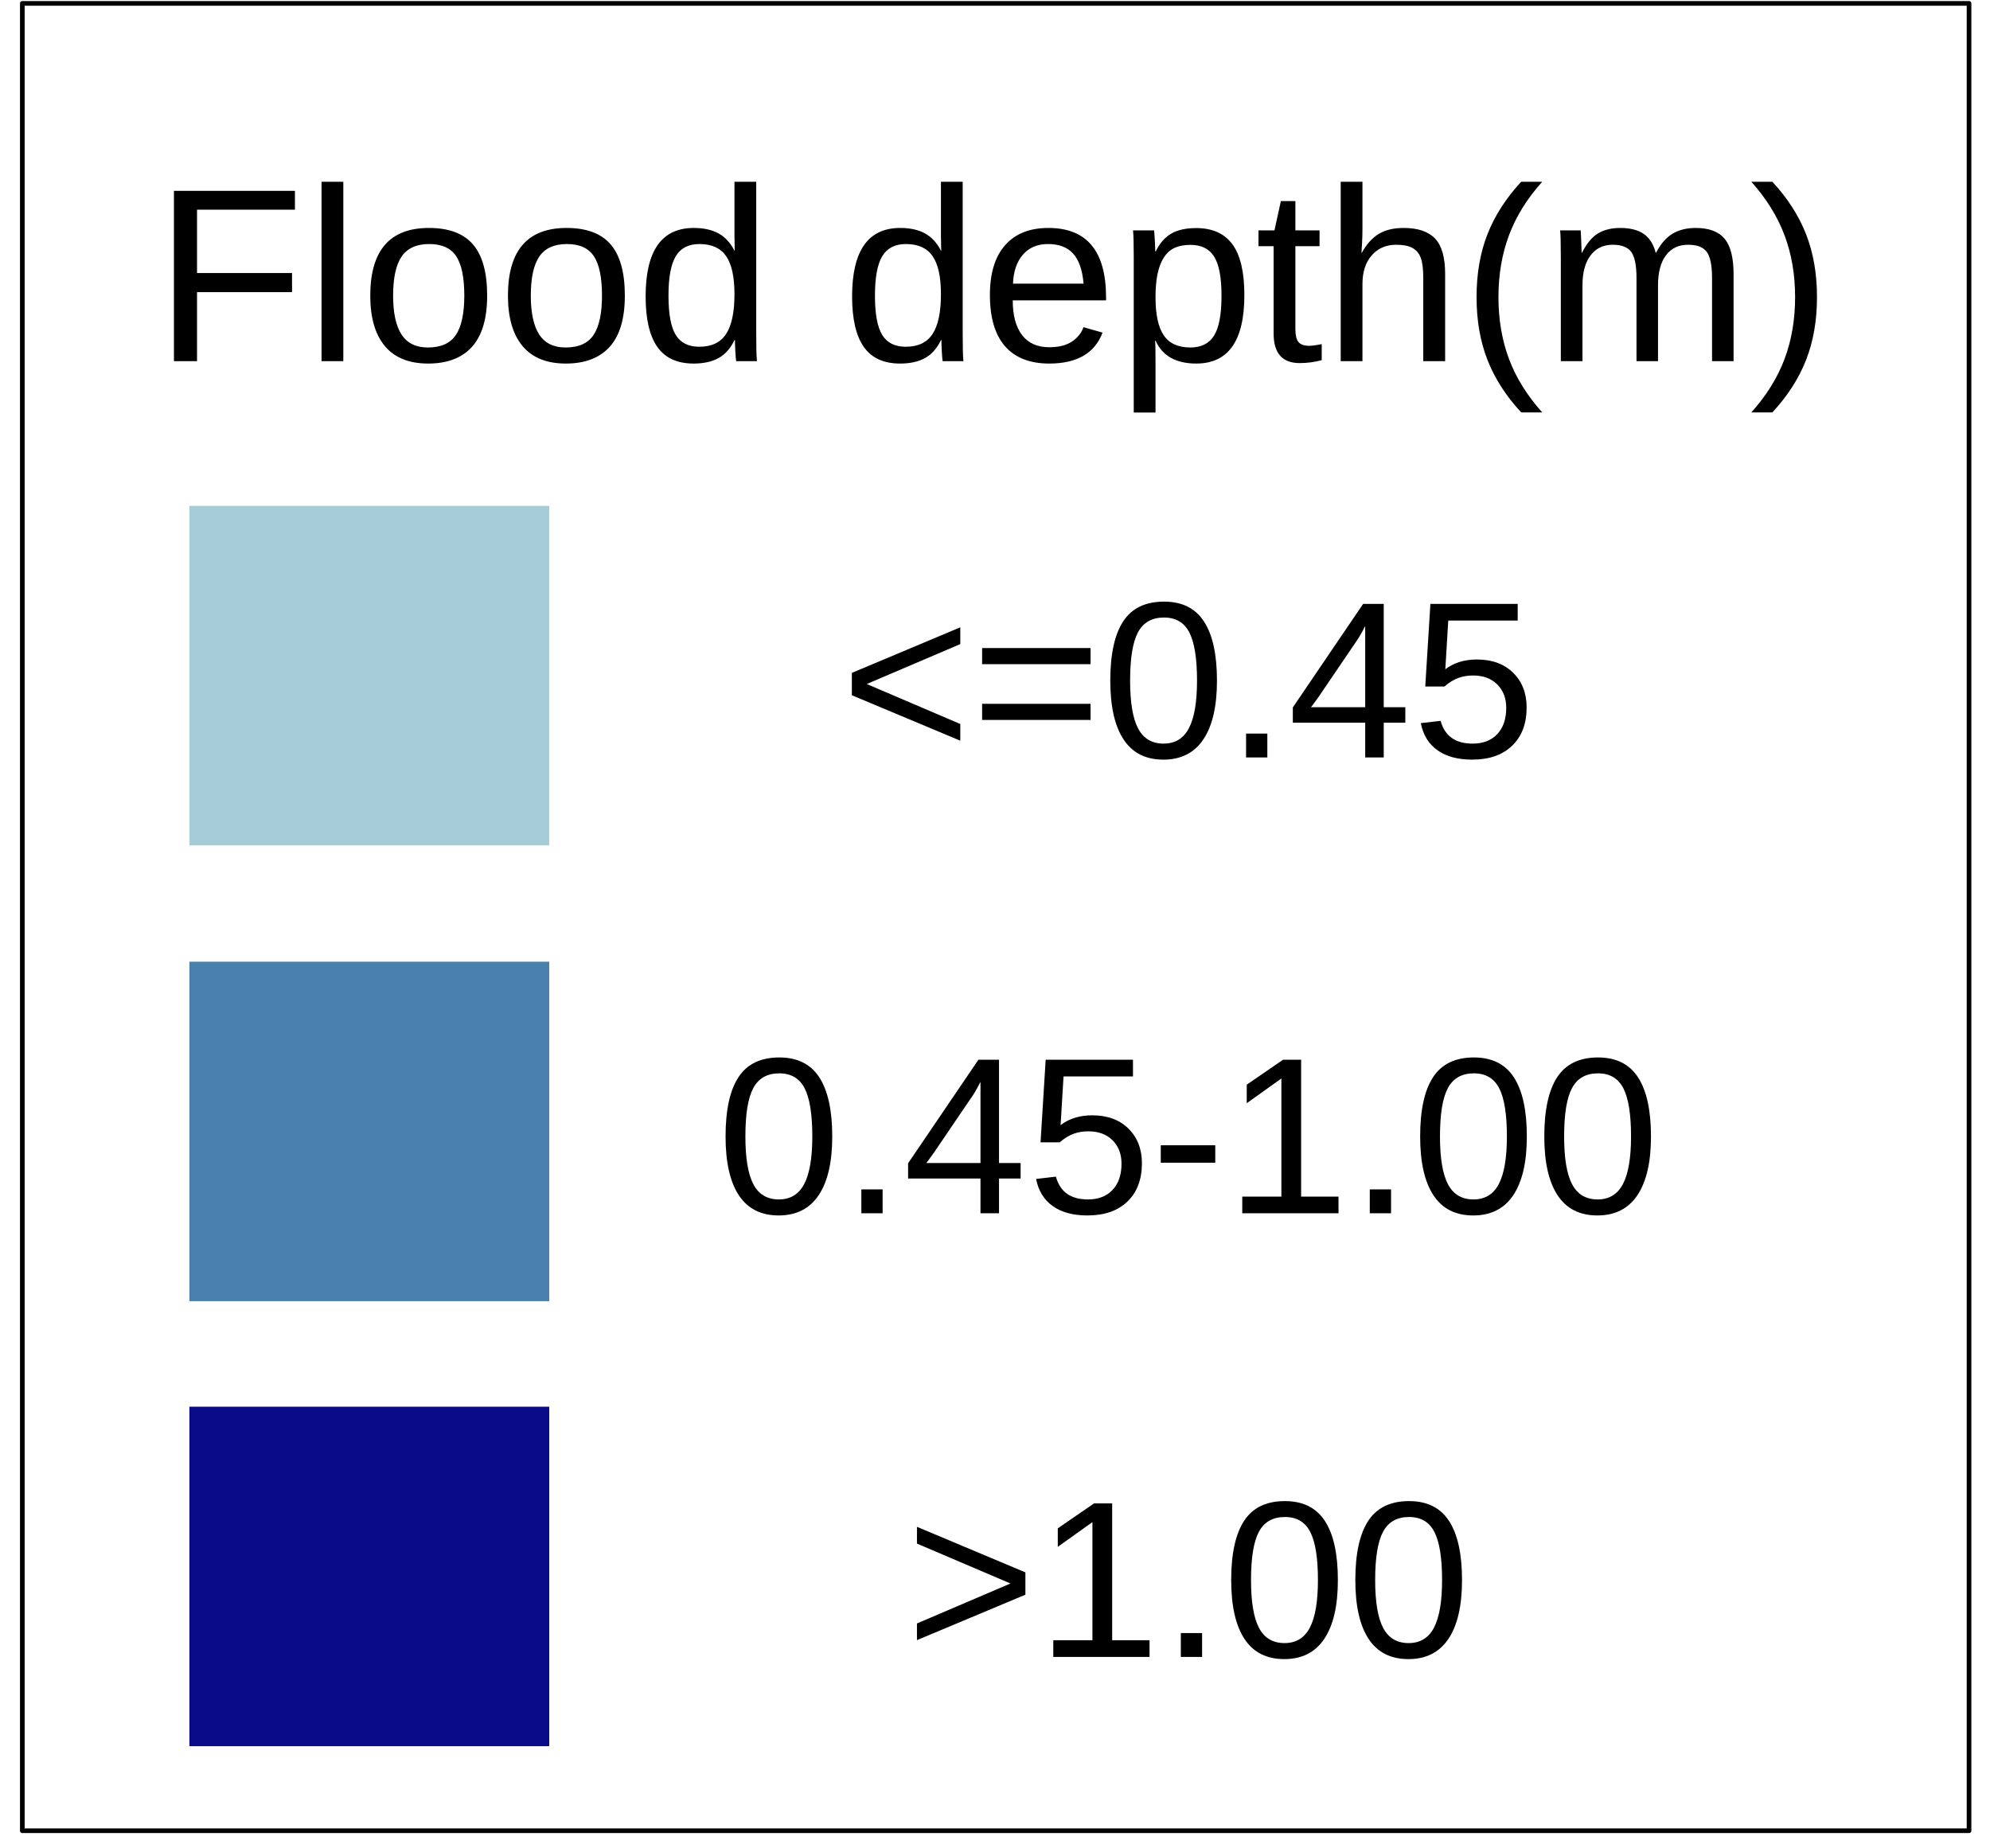
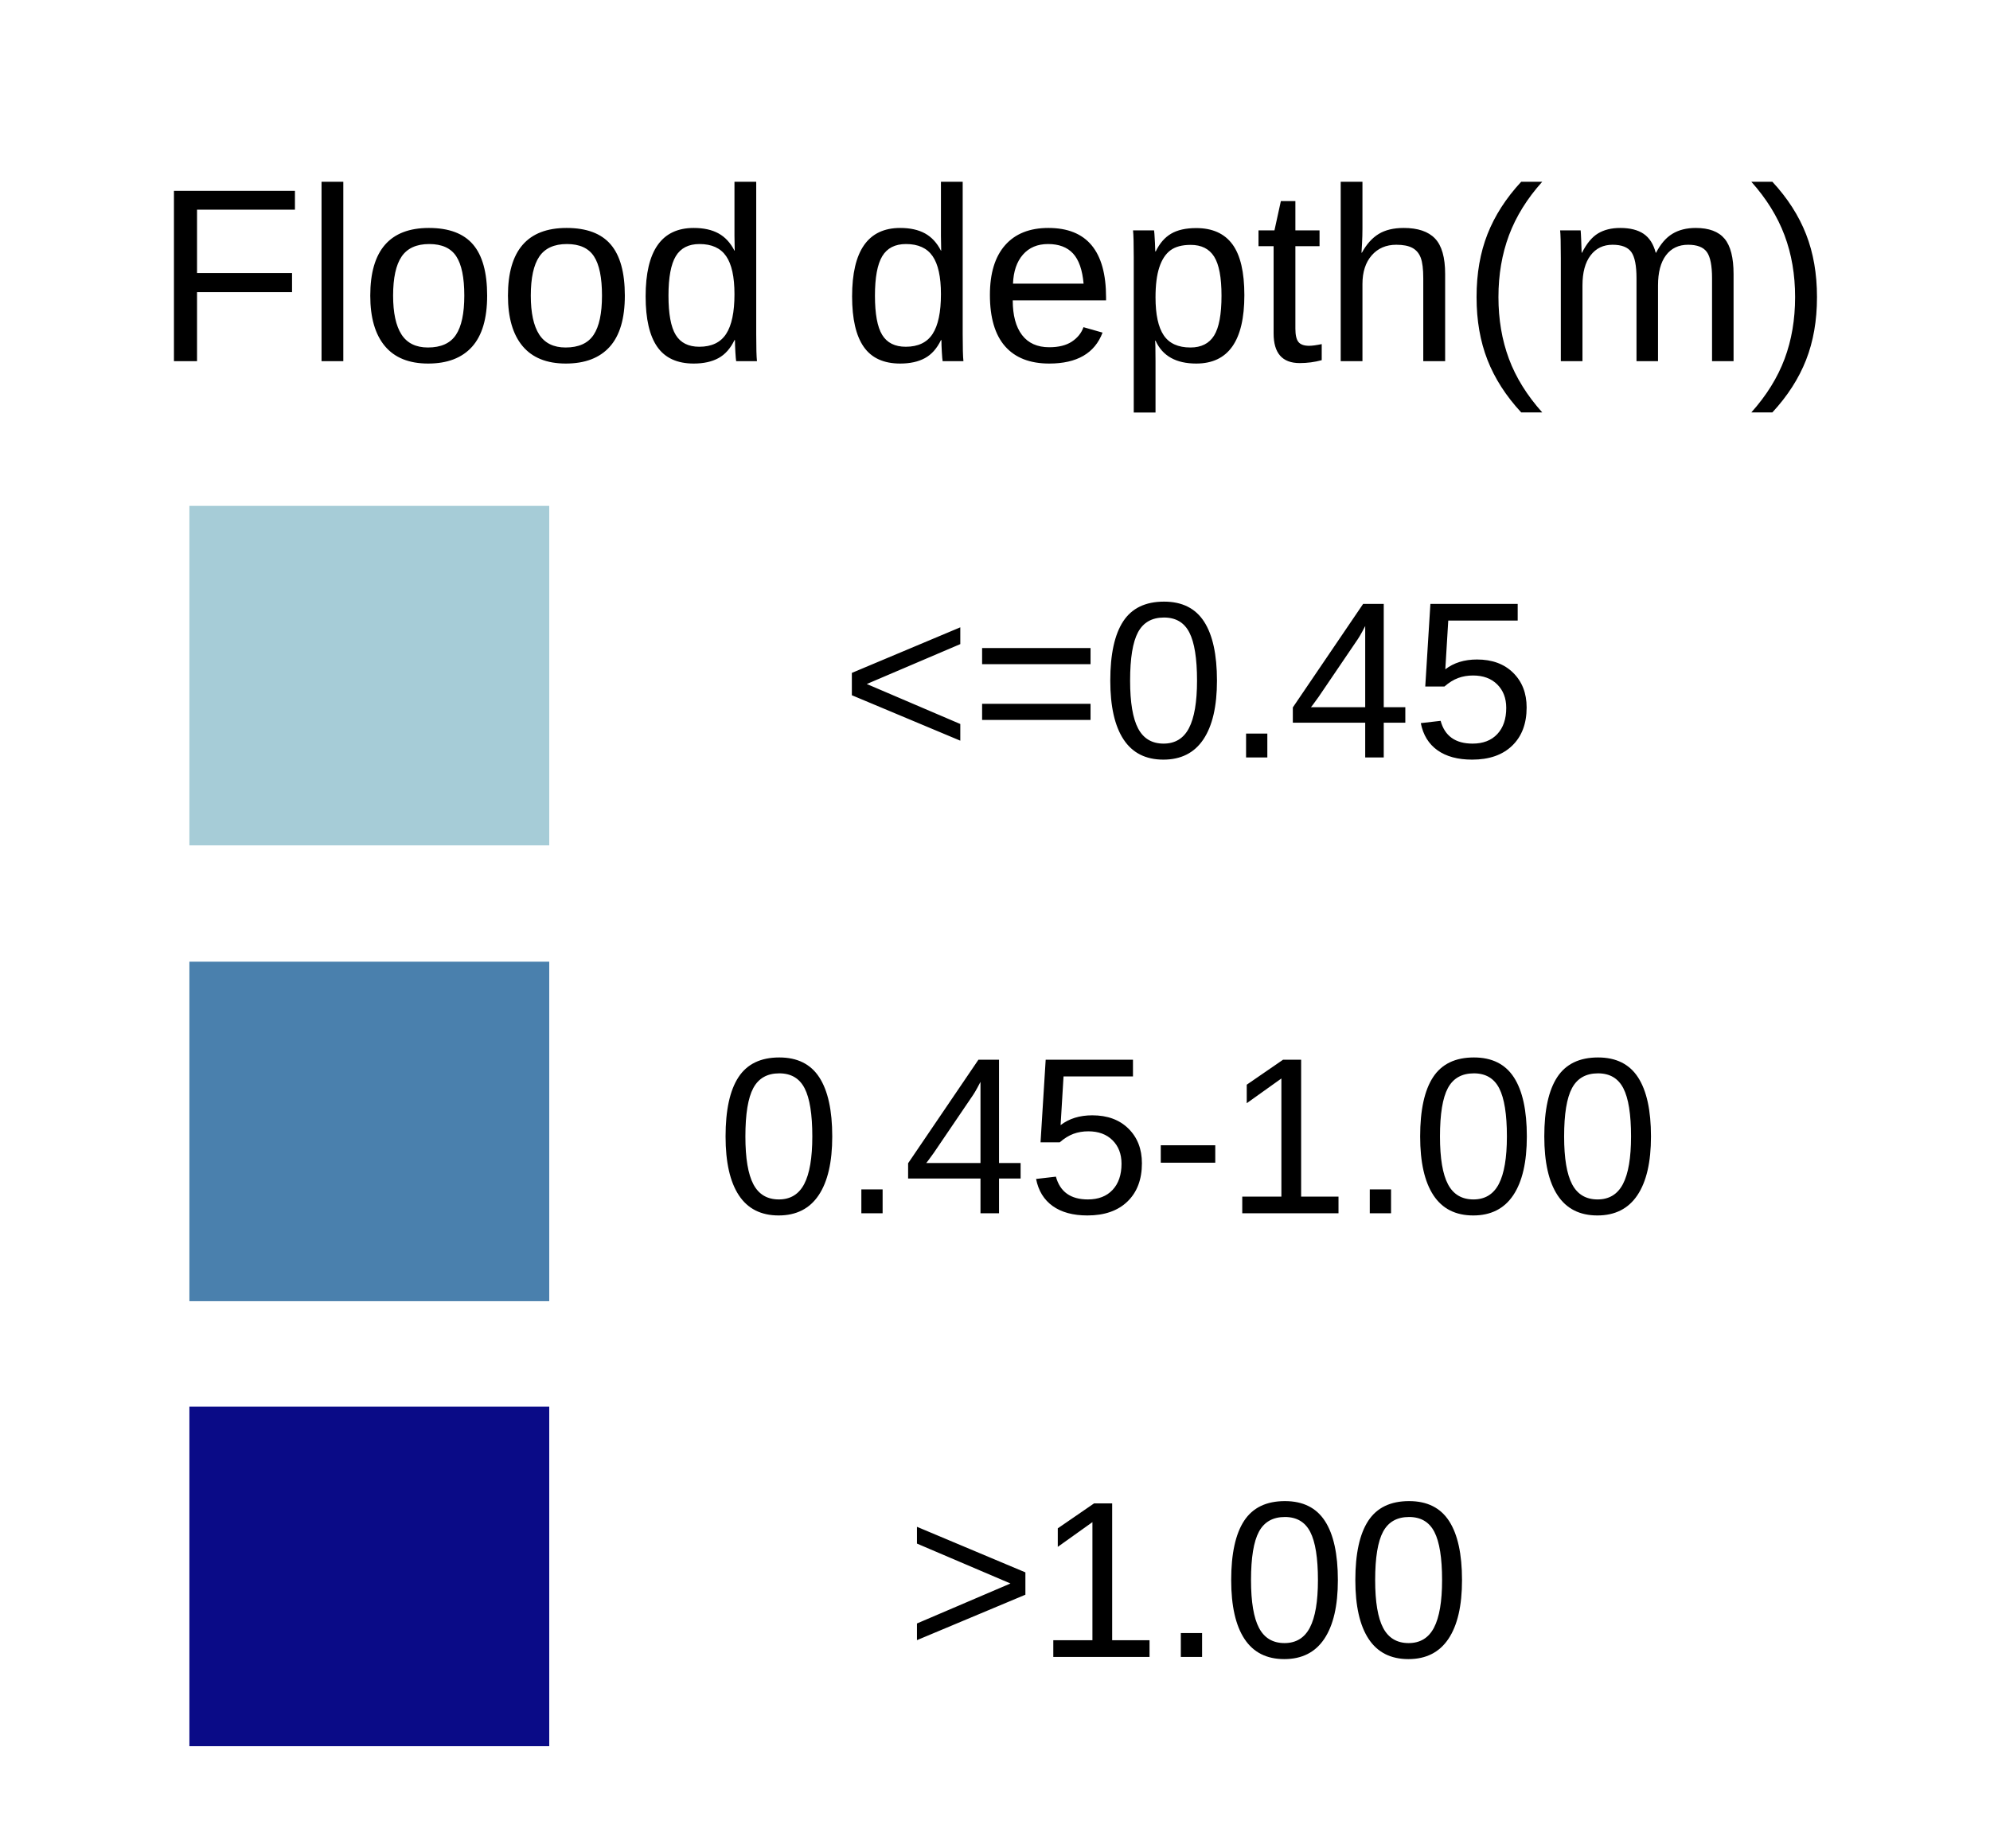
<svg xmlns="http://www.w3.org/2000/svg" width="1471" height="1366" xml:space="preserve" overflow="hidden">
  <g transform="translate(-252 -641)">
    <g>
      <rect x="392" y="1015" width="266" height="251" fill="#A6CCD7" fill-opacity="1" />
      <rect x="392" y="1352" width="266" height="251" fill="#4A80AD" fill-opacity="1" />
      <rect x="392" y="1681" width="266" height="251" fill="#0A0B87" fill-opacity="1" />
      <text fill="#000000" fill-opacity="1" font-family="Arial,Arial_MSFontService,sans-serif" font-style="normal" font-variant="normal" font-weight="400" font-stretch="normal" font-size="183" text-anchor="start" direction="ltr" writing-mode="lr-tb" unicode-bidi="normal" text-decoration="none" transform="matrix(1 0 0 1 365.566 908)">Flood depth(m)</text>
      <text fill="#000000" fill-opacity="1" font-family="Arial,Arial_MSFontService,sans-serif" font-style="normal" font-variant="normal" font-weight="400" font-stretch="normal" font-size="165" text-anchor="start" direction="ltr" writing-mode="lr-tb" unicode-bidi="normal" text-decoration="none" transform="matrix(1 0 0 1 873.548 1201)">&lt;=0.45</text>
      <text fill="#000000" fill-opacity="1" font-family="Arial,Arial_MSFontService,sans-serif" font-style="normal" font-variant="normal" font-weight="400" font-stretch="normal" font-size="165" text-anchor="start" direction="ltr" writing-mode="lr-tb" unicode-bidi="normal" text-decoration="none" transform="matrix(1 0 0 1 781.881 1538)">0.45</text>
      <text fill="#000000" fill-opacity="1" font-family="Arial,Arial_MSFontService,sans-serif" font-style="normal" font-variant="normal" font-weight="400" font-stretch="normal" font-size="165" text-anchor="start" direction="ltr" writing-mode="lr-tb" unicode-bidi="normal" text-decoration="none" transform="matrix(1 0 0 1 1102.71 1538)">-</text>
      <text fill="#000000" fill-opacity="1" font-family="Arial,Arial_MSFontService,sans-serif" font-style="normal" font-variant="normal" font-weight="400" font-stretch="normal" font-size="165" text-anchor="start" direction="ltr" writing-mode="lr-tb" unicode-bidi="normal" text-decoration="none" transform="matrix(1 0 0 1 1157.71 1538)">1.00</text>
      <text fill="#000000" fill-opacity="1" font-family="Arial,Arial_MSFontService,sans-serif" font-style="normal" font-variant="normal" font-weight="400" font-stretch="normal" font-size="165" text-anchor="start" direction="ltr" writing-mode="lr-tb" unicode-bidi="normal" text-decoration="none" transform="matrix(1 0 0 1 921.673 1866)">&gt;1.00</text>
-       <rect x="268.5" y="643.5" width="1439" height="1351" stroke="#000000" stroke-width="3.438" stroke-linecap="butt" stroke-linejoin="round" stroke-miterlimit="10" stroke-opacity="1" fill="none" />
+       <rect x="268.5" y="643.5" width="1439" height="1351" stroke-width="3.438" stroke-linecap="butt" stroke-linejoin="round" stroke-miterlimit="10" stroke-opacity="1" fill="none" />
    </g>
  </g>
</svg>
